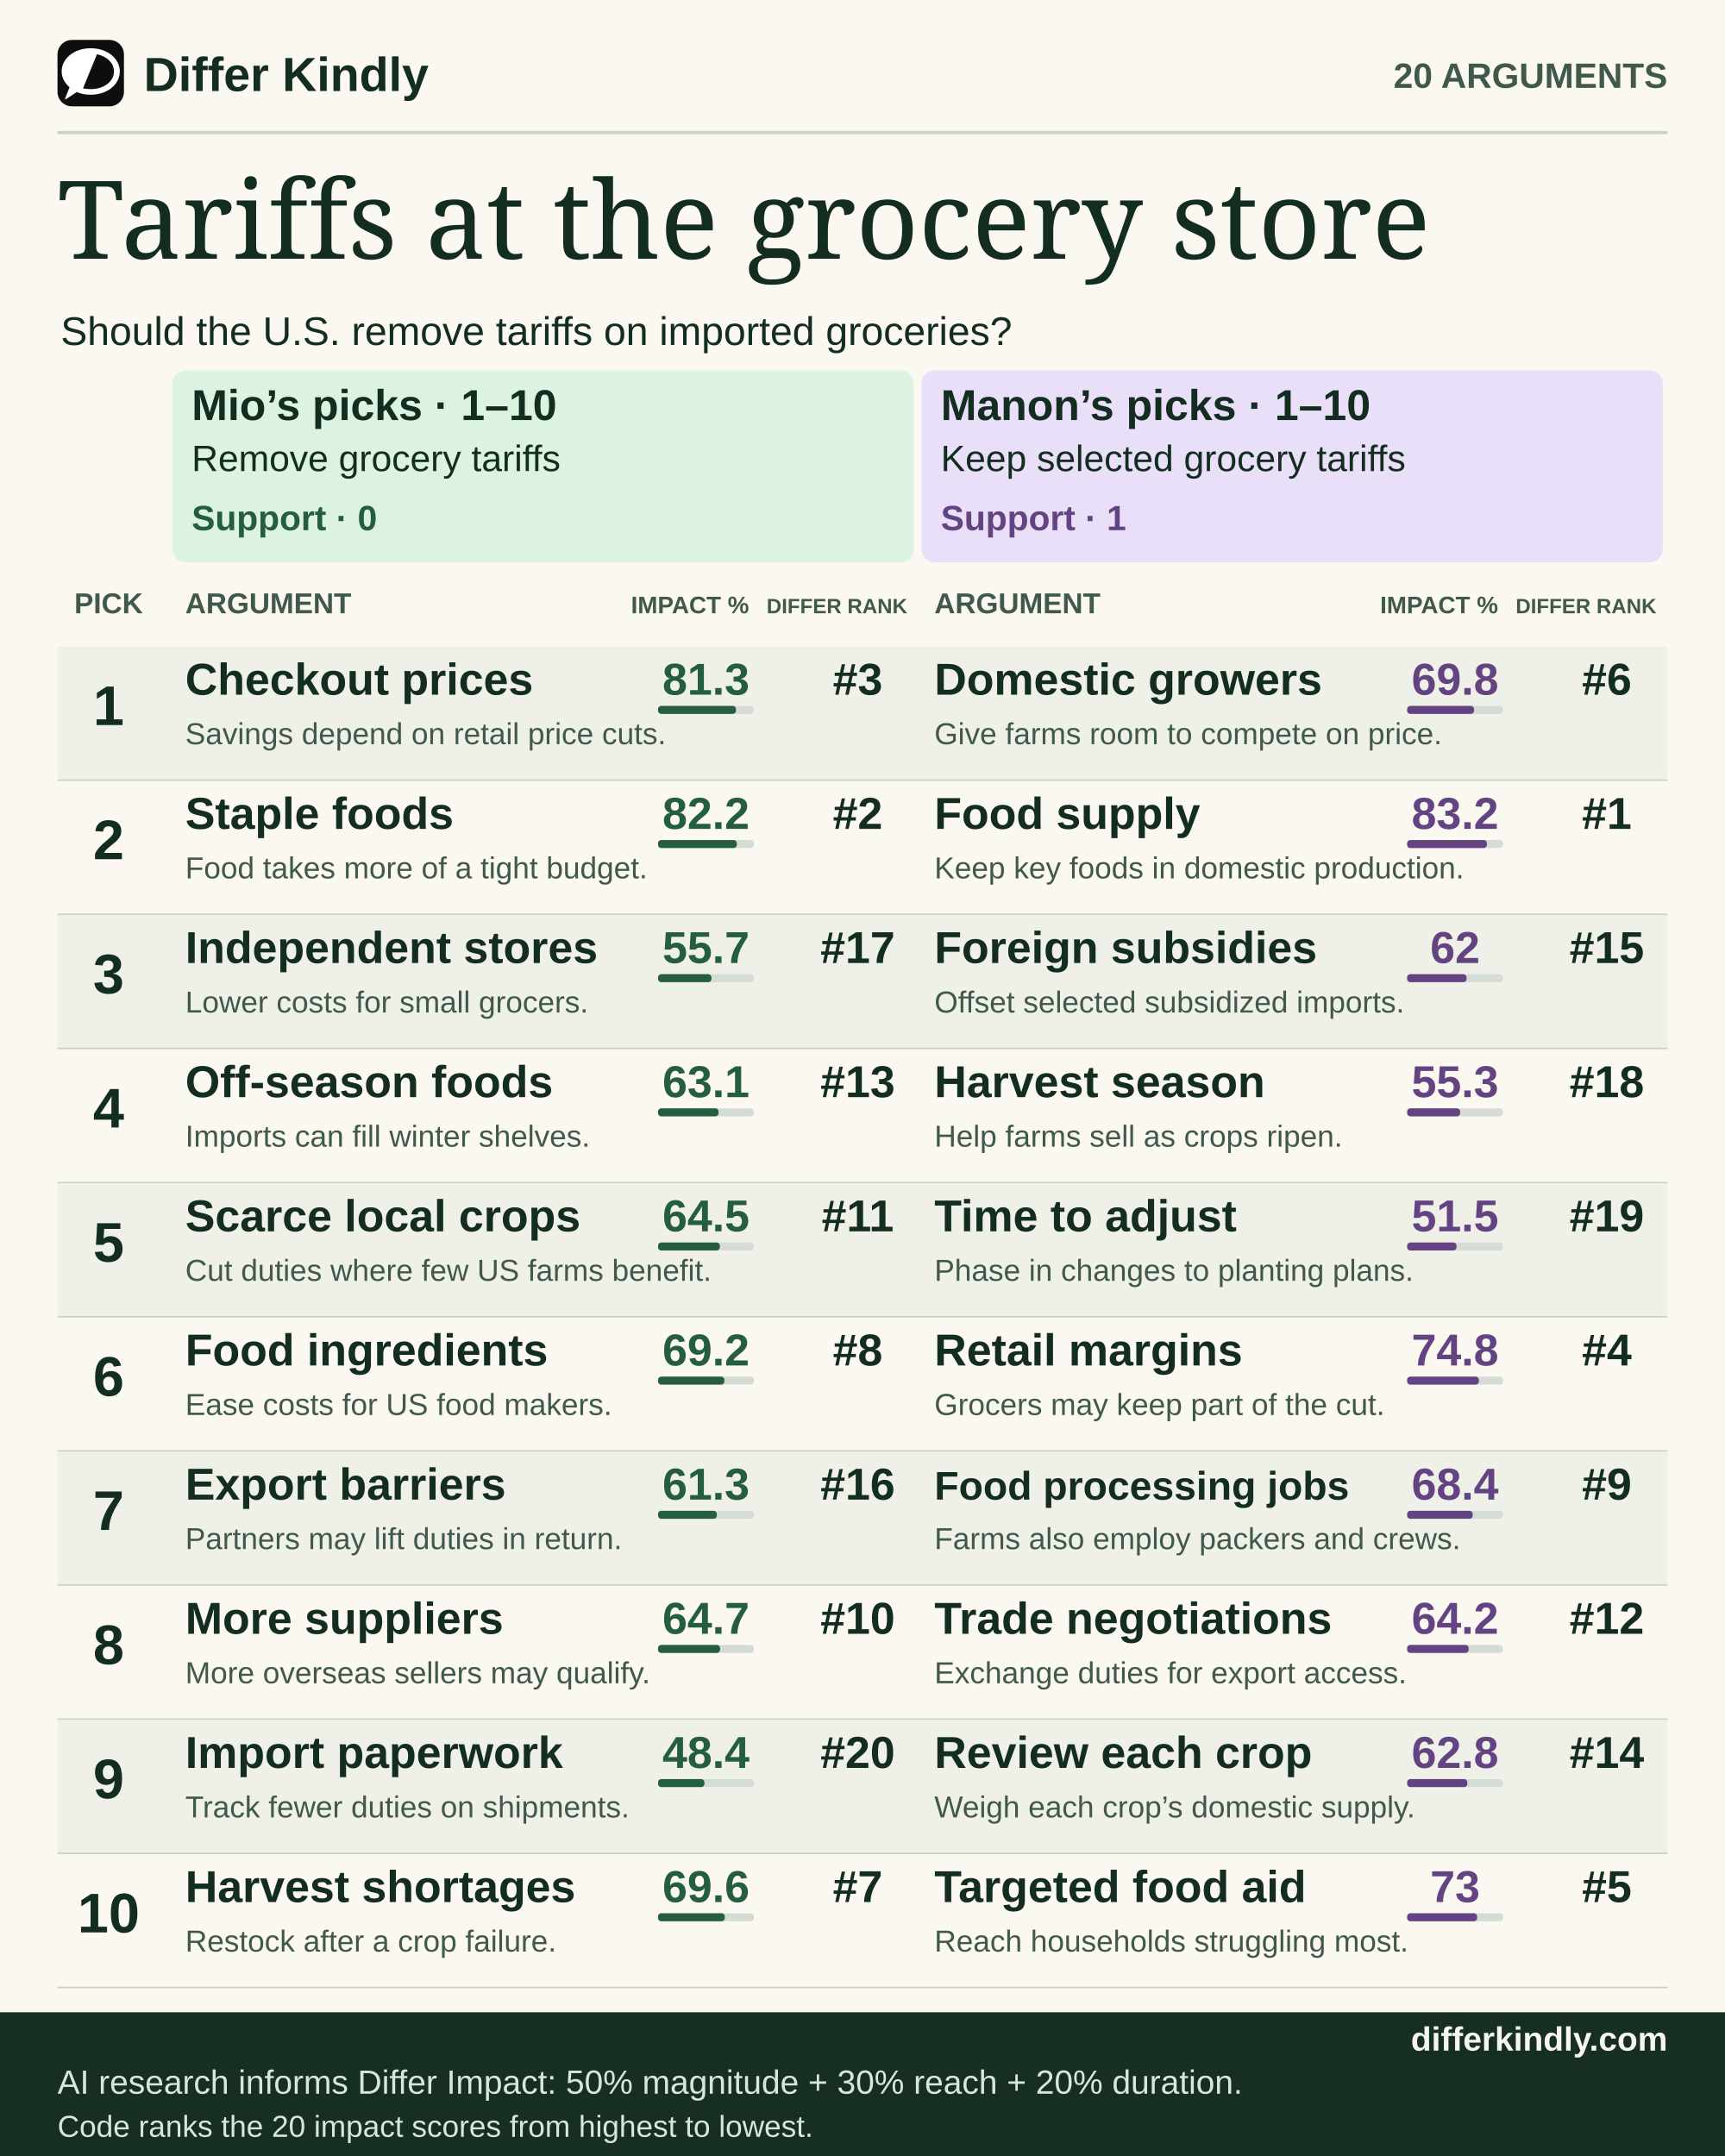
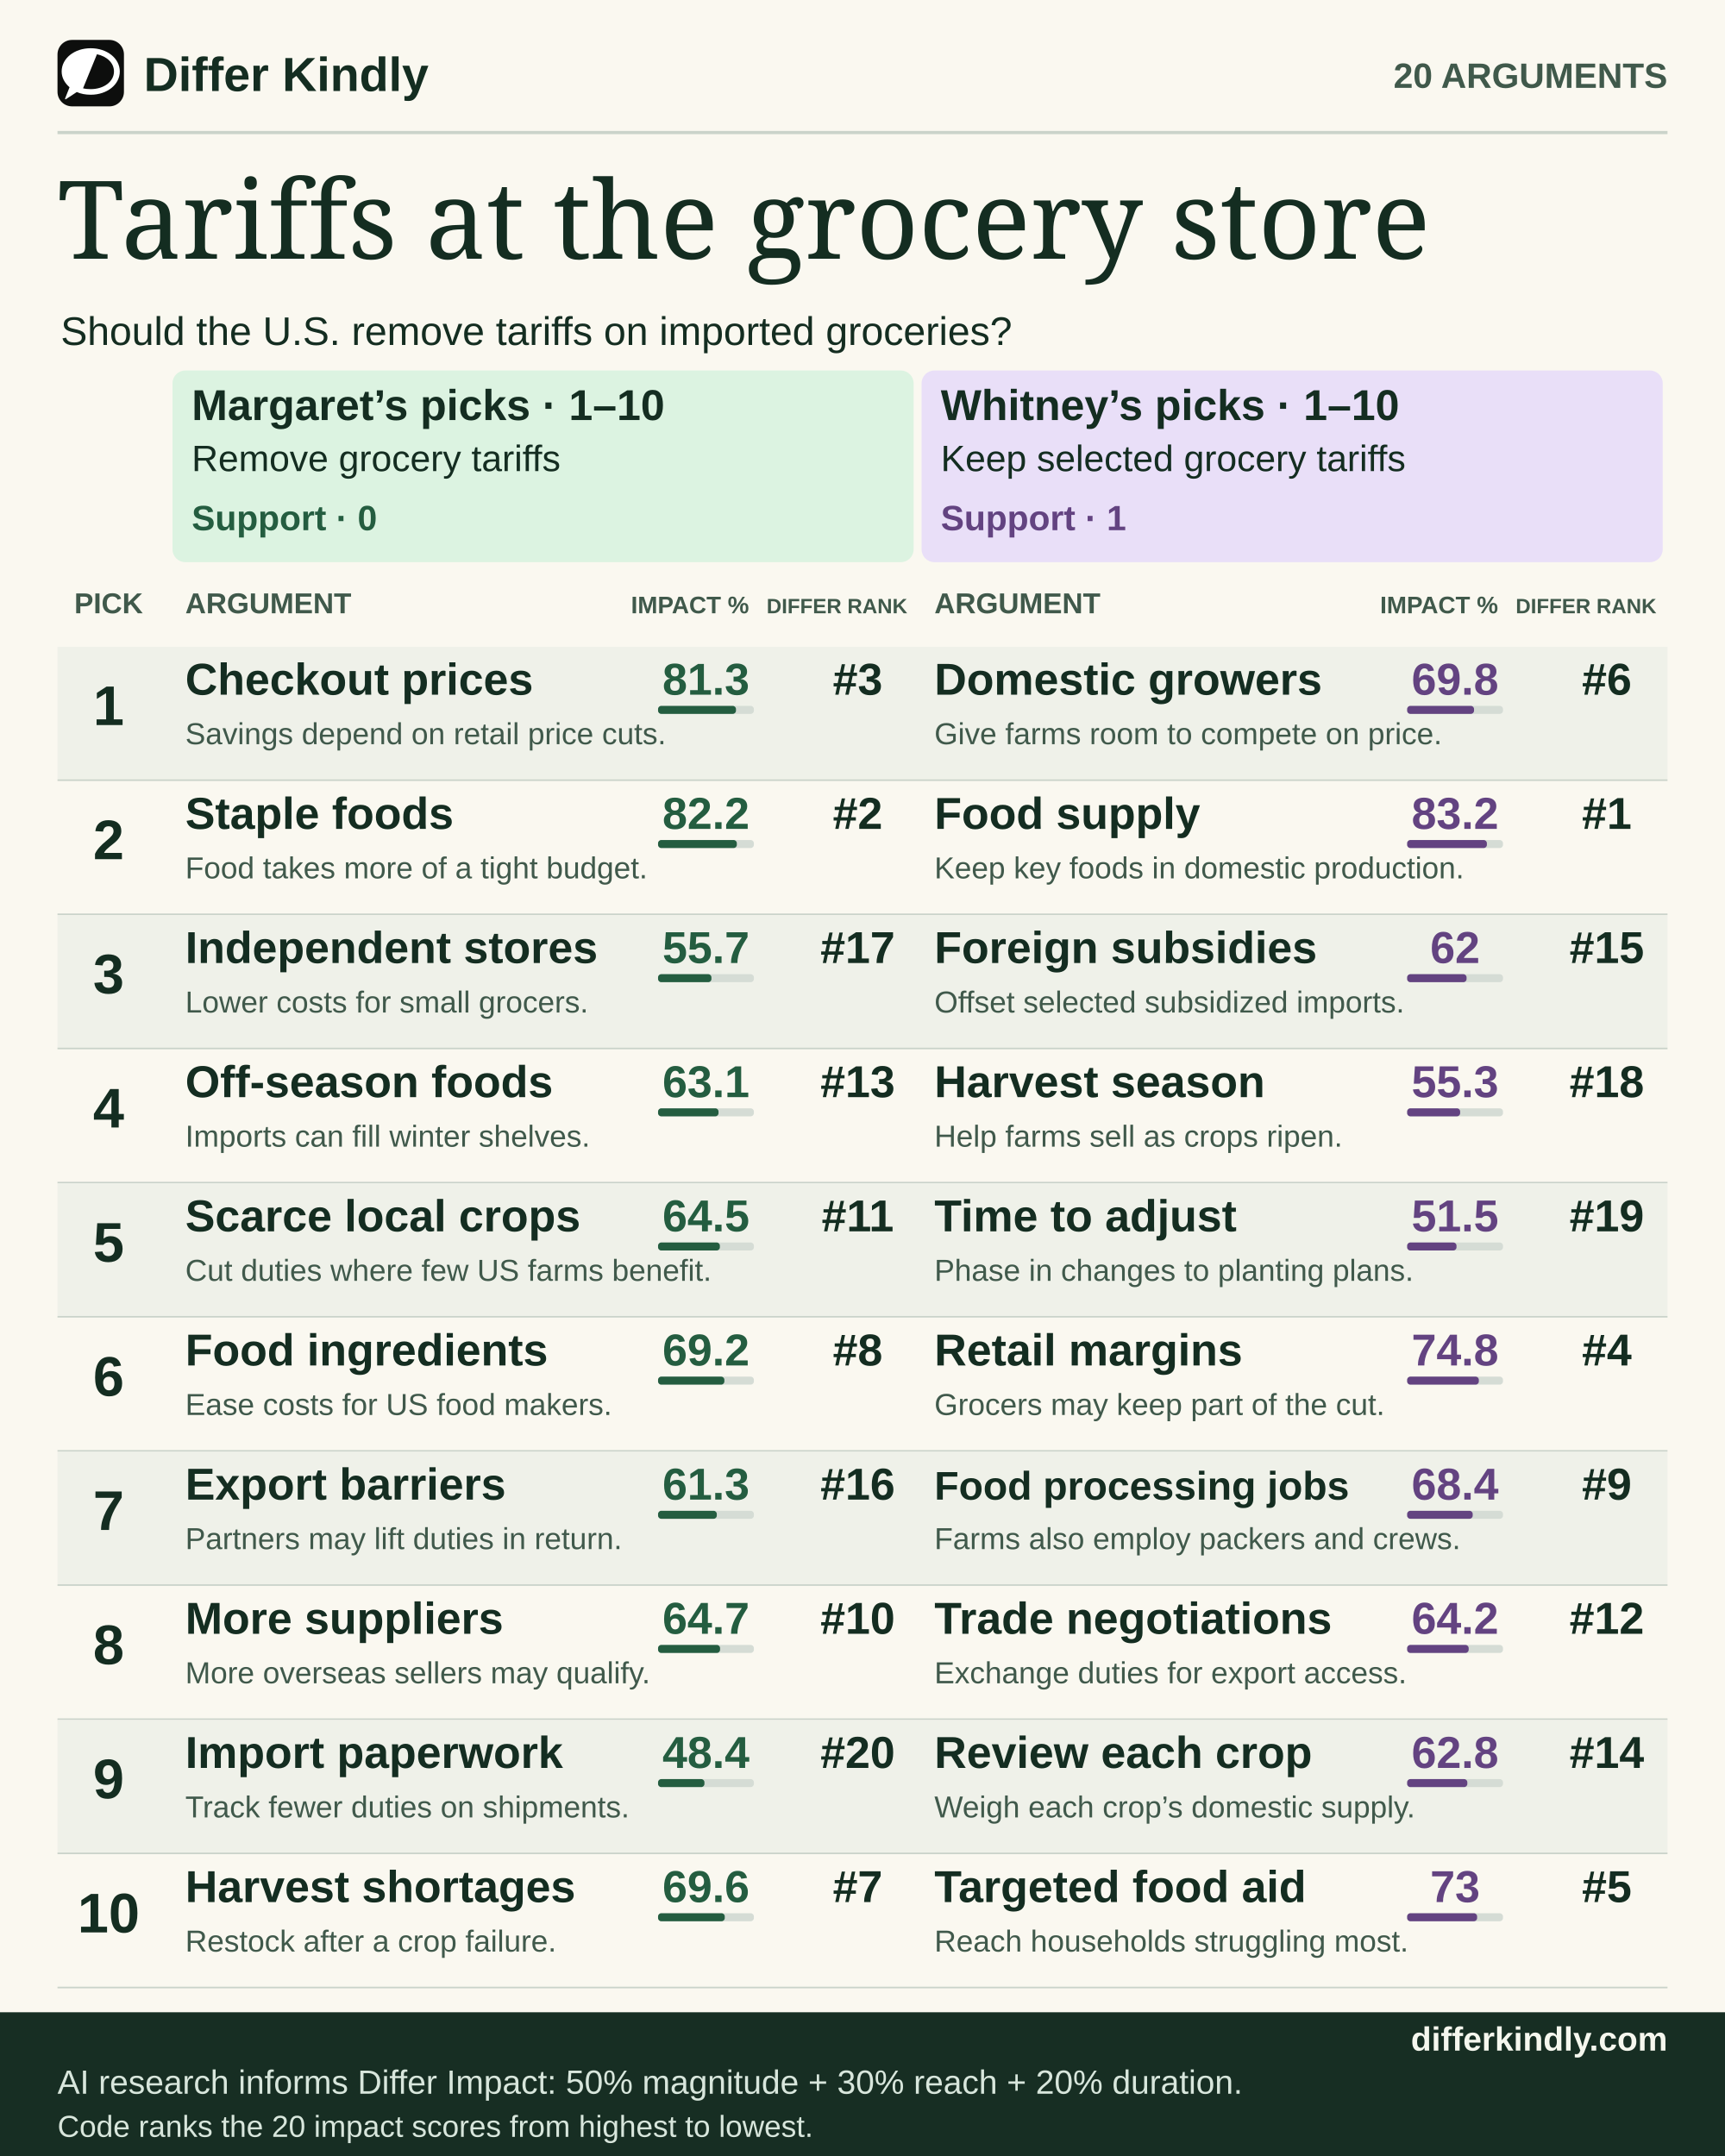
<svg xmlns="http://www.w3.org/2000/svg" width="1080" height="1350" viewBox="0 0 1080 1350" data-poster-format="impact-v2" data-rank-method="differ-rank-v1" role="img" font-family="Arial, sans-serif">
  <rect x="0" y="0" width="1080" height="1350" rx="0" fill="#faf8f0" />
  <g transform="translate(36 25) scale(1.30)">
    <rect width="32" height="32" rx="7" fill="#0d0e0d" />
    <path fill="white" fill-rule="evenodd" d="M16 4C23.9 4 30 8.9 30 15.2S23.9 26.4 16 26.4C13.6 26.4 11.3 26 9.3 25.1L4.1 28.5Q3.5 28.8 3.7 28.1L5.8 22.8C3.4 20.7 2 18.1 2 15.2C2 8.9 8.1 4 16 4ZM19 6.9L12.3 23.3C13.5 23.6 14.7 23.7 16 23.7C22.4 23.7 27.2 20 27.2 15.2C27.2 11.1 23.8 7.9 19 6.9Z" />
  </g>
  <text x="90" y="57" font-size="30" font-weight="700" fill="#142d21">Differ Kindly</text>
  <text x="1044" y="55" font-size="22" font-weight="700" fill="#40594b" text-anchor="end">20 ARGUMENTS</text>
  <rect x="36" y="82" width="1008" height="2" rx="0" fill="#cad3ca" />
  <text x="36" y="162" font-size="68" font-weight="500" fill="#142d21" font-family="Georgia, serif">Tariffs at the grocery store</text>
  <text x="38" y="216" font-size="25" font-weight="400" fill="#142d21">Should the U.S. remove tariffs on imported groceries?</text>
  <text x="68" y="384" font-size="18" font-weight="700" fill="#40594b" text-anchor="middle">PICK</text>
-   <g data-position-column="0" data-label="Remove grocery tariffs" data-author="Mio Inoue">
+   <g data-position-column="0" data-label="Remove grocery tariffs" data-author="Margaret Hudson">
    <rect x="108" y="232" width="464" height="120" rx="8" fill="#dcf3e1" />
-     <text x="120" y="263" font-size="27" font-weight="700" fill="#142d21" data-pick-name="Mio" data-byline="0">Mio’s picks · 1–10</text>
+     <text x="120" y="263" font-size="27" font-weight="700" fill="#142d21" data-pick-name="Margaret" data-byline="0">Margaret’s picks · 1–10</text>
    <text x="120" y="295" font-size="23" font-weight="500" fill="#142d21">Remove grocery tariffs</text>
    <text x="120" y="332" font-size="22" font-weight="700" fill="#245d40" data-position-support="0">Support · 0</text>
    <text x="116" y="384" font-size="18" font-weight="700" fill="#40594b">ARGUMENT</text>
    <text x="432" y="384" font-size="15" font-weight="700" fill="#40594b" text-anchor="middle">IMPACT %</text>
    <text x="524" y="384" font-size="13" font-weight="700" fill="#40594b" text-anchor="middle">DIFFER RANK</text>
  </g>
-   <g data-position-column="1" data-label="Keep selected grocery tariffs" data-author="Manon Lefèvre">
+   <g data-position-column="1" data-label="Keep selected grocery tariffs" data-author="Whitney Hart">
    <rect x="577" y="232" width="464" height="120" rx="8" fill="#e9dff8" />
-     <text x="589" y="263" font-size="27" font-weight="700" fill="#142d21" data-pick-name="Manon" data-byline="1">Manon’s picks · 1–10</text>
+     <text x="589" y="263" font-size="27" font-weight="700" fill="#142d21" data-pick-name="Whitney" data-byline="1">Whitney’s picks · 1–10</text>
    <text x="589" y="295" font-size="23" font-weight="500" fill="#142d21">Keep selected grocery tariffs</text>
    <text x="589" y="332" font-size="22" font-weight="700" fill="#634381" data-position-support="1">Support · 1</text>
    <text x="585" y="384" font-size="18" font-weight="700" fill="#40594b">ARGUMENT</text>
    <text x="901" y="384" font-size="15" font-weight="700" fill="#40594b" text-anchor="middle">IMPACT %</text>
    <text x="993" y="384" font-size="13" font-weight="700" fill="#40594b" text-anchor="middle">DIFFER RANK</text>
  </g>
  <rect x="36" y="405" width="1008" height="83" rx="0" fill="#eff1e9" />
  <text x="68" y="454" font-size="35" font-weight="700" fill="#142d21" text-anchor="middle">1</text>
-   <g data-argument-id="502ca531-c9d6-5be8-b950-83c68ea6931e" data-reader-id="502ca531-c9d6-5be8-b950-83c68ea6931e" data-rank="3" data-impact="81.3" data-author="Mio Inoue" data-confidence="moderate" data-explanation="Estimated magnitude 78/100, reach 93/100 and duration 72/100." data-pick="1" data-side="0">
+   <g data-argument-id="502ca531-c9d6-5be8-b950-83c68ea6931e" data-reader-id="502ca531-c9d6-5be8-b950-83c68ea6931e" data-rank="3" data-impact="81.3" data-author="Margaret Hudson" data-confidence="moderate" data-explanation="Estimated magnitude 78/100, reach 93/100 and duration 72/100." data-pick="1" data-side="0">
    <path data-hit="" d="M108 405h464v83h-464z" fill="transparent" />
    <text x="116" y="435" font-size="28" font-weight="700" fill="#142d21">Checkout prices</text>
    <text x="442" y="435" font-size="28" font-weight="700" fill="#245d40" text-anchor="middle" data-metric="impact">81.3</text>
    <rect x="412" y="442" width="60" height="5" rx="2" fill="#d5dcd5" />
    <rect x="412" y="442" width="48.78" height="5" rx="2" fill="#245d40" />
    <text x="537" y="435" font-size="28" font-weight="700" fill="#142d21" text-anchor="middle" data-metric="rank">#3</text>
    <text x="116" y="466" font-size="19" font-weight="400" fill="#40594b">Savings depend on retail price cuts.</text>
  </g>
-   <g data-argument-id="ff638b04-07a1-54ab-8883-6c14b2005770" data-reader-id="ff638b04-07a1-54ab-8883-6c14b2005770" data-rank="6" data-impact="69.8" data-author="Manon Lefèvre" data-confidence="moderate" data-explanation="Estimated magnitude 77/100, reach 51/100 and duration 80/100." data-pick="1" data-side="1">
+   <g data-argument-id="ff638b04-07a1-54ab-8883-6c14b2005770" data-reader-id="ff638b04-07a1-54ab-8883-6c14b2005770" data-rank="6" data-impact="69.8" data-author="Whitney Hart" data-confidence="moderate" data-explanation="Estimated magnitude 77/100, reach 51/100 and duration 80/100." data-pick="1" data-side="1">
    <path data-hit="" d="M577 405h464v83h-464z" fill="transparent" />
    <text x="585" y="435" font-size="28" font-weight="700" fill="#142d21">Domestic growers</text>
    <text x="911" y="435" font-size="28" font-weight="700" fill="#634381" text-anchor="middle" data-metric="impact">69.8</text>
    <rect x="881" y="442" width="60" height="5" rx="2" fill="#d5dcd5" />
    <rect x="881" y="442" width="41.88" height="5" rx="2" fill="#634381" />
    <text x="1006" y="435" font-size="28" font-weight="700" fill="#142d21" text-anchor="middle" data-metric="rank">#6</text>
    <text x="585" y="466" font-size="19" font-weight="400" fill="#40594b">Give farms room to compete on price.</text>
  </g>
  <rect x="36" y="488" width="1008" height="1" rx="0" fill="#cad3ca" />
  <text x="68" y="538" font-size="35" font-weight="700" fill="#142d21" text-anchor="middle">2</text>
-   <g data-argument-id="6b3e9f08-fe79-5b91-aee3-1a5a050b9e71" data-reader-id="6b3e9f08-fe79-5b91-aee3-1a5a050b9e71" data-rank="2" data-impact="82.2" data-author="Mio Inoue" data-confidence="moderate" data-explanation="Estimated magnitude 86/100, reach 80/100 and duration 76/100." data-pick="2" data-side="0">
+   <g data-argument-id="6b3e9f08-fe79-5b91-aee3-1a5a050b9e71" data-reader-id="6b3e9f08-fe79-5b91-aee3-1a5a050b9e71" data-rank="2" data-impact="82.2" data-author="Margaret Hudson" data-confidence="moderate" data-explanation="Estimated magnitude 86/100, reach 80/100 and duration 76/100." data-pick="2" data-side="0">
    <path data-hit="" d="M108 489h464v83h-464z" fill="transparent" />
    <text x="116" y="519" font-size="28" font-weight="700" fill="#142d21">Staple foods</text>
    <text x="442" y="519" font-size="28" font-weight="700" fill="#245d40" text-anchor="middle" data-metric="impact">82.2</text>
    <rect x="412" y="526" width="60" height="5" rx="2" fill="#d5dcd5" />
    <rect x="412" y="526" width="49.32" height="5" rx="2" fill="#245d40" />
    <text x="537" y="519" font-size="28" font-weight="700" fill="#142d21" text-anchor="middle" data-metric="rank">#2</text>
    <text x="116" y="550" font-size="19" font-weight="400" fill="#40594b">Food takes more of a tight budget.</text>
  </g>
-   <g data-argument-id="3c125cfe-783d-54bf-8857-4858492866d3" data-reader-id="3c125cfe-783d-54bf-8857-4858492866d3" data-rank="1" data-impact="83.2" data-author="Manon Lefèvre" data-confidence="moderate" data-explanation="Estimated magnitude 82/100, reach 80/100 and duration 91/100." data-pick="2" data-side="1">
+   <g data-argument-id="3c125cfe-783d-54bf-8857-4858492866d3" data-reader-id="3c125cfe-783d-54bf-8857-4858492866d3" data-rank="1" data-impact="83.2" data-author="Whitney Hart" data-confidence="moderate" data-explanation="Estimated magnitude 82/100, reach 80/100 and duration 91/100." data-pick="2" data-side="1">
    <path data-hit="" d="M577 489h464v83h-464z" fill="transparent" />
    <text x="585" y="519" font-size="28" font-weight="700" fill="#142d21">Food supply</text>
    <text x="911" y="519" font-size="28" font-weight="700" fill="#634381" text-anchor="middle" data-metric="impact">83.2</text>
    <rect x="881" y="526" width="60" height="5" rx="2" fill="#d5dcd5" />
    <rect x="881" y="526" width="49.92" height="5" rx="2" fill="#634381" />
    <text x="1006" y="519" font-size="28" font-weight="700" fill="#142d21" text-anchor="middle" data-metric="rank">#1</text>
    <text x="585" y="550" font-size="19" font-weight="400" fill="#40594b">Keep key foods in domestic production.</text>
  </g>
  <rect x="36" y="572" width="1008" height="1" rx="0" fill="#cad3ca" />
  <rect x="36" y="573" width="1008" height="83" rx="0" fill="#eff1e9" />
  <text x="68" y="622" font-size="35" font-weight="700" fill="#142d21" text-anchor="middle">3</text>
-   <g data-argument-id="eb2054a4-2832-50f3-bbca-16eaf0a73ffa" data-reader-id="eb2054a4-2832-50f3-bbca-16eaf0a73ffa" data-rank="17" data-impact="55.7" data-author="Mio Inoue" data-confidence="moderate" data-explanation="Estimated magnitude 63/100, reach 40/100 and duration 61/100." data-pick="3" data-side="0">
+   <g data-argument-id="eb2054a4-2832-50f3-bbca-16eaf0a73ffa" data-reader-id="eb2054a4-2832-50f3-bbca-16eaf0a73ffa" data-rank="17" data-impact="55.7" data-author="Margaret Hudson" data-confidence="moderate" data-explanation="Estimated magnitude 63/100, reach 40/100 and duration 61/100." data-pick="3" data-side="0">
    <path data-hit="" d="M108 573h464v83h-464z" fill="transparent" />
    <text x="116" y="603" font-size="28" font-weight="700" fill="#142d21">Independent stores</text>
    <text x="442" y="603" font-size="28" font-weight="700" fill="#245d40" text-anchor="middle" data-metric="impact">55.7</text>
    <rect x="412" y="610" width="60" height="5" rx="2" fill="#d5dcd5" />
    <rect x="412" y="610" width="33.42" height="5" rx="2" fill="#245d40" />
    <text x="537" y="603" font-size="28" font-weight="700" fill="#142d21" text-anchor="middle" data-metric="rank">#17</text>
    <text x="116" y="634" font-size="19" font-weight="400" fill="#40594b">Lower costs for small grocers.</text>
  </g>
-   <g data-argument-id="a6e700d6-7621-5efb-adce-a6eb86f8d643" data-reader-id="a6e700d6-7621-5efb-adce-a6eb86f8d643" data-rank="15" data-impact="62" data-author="Manon Lefèvre" data-confidence="moderate" data-explanation="Estimated magnitude 65/100, reach 49/100 and duration 74/100." data-pick="3" data-side="1">
+   <g data-argument-id="a6e700d6-7621-5efb-adce-a6eb86f8d643" data-reader-id="a6e700d6-7621-5efb-adce-a6eb86f8d643" data-rank="15" data-impact="62" data-author="Whitney Hart" data-confidence="moderate" data-explanation="Estimated magnitude 65/100, reach 49/100 and duration 74/100." data-pick="3" data-side="1">
    <path data-hit="" d="M577 573h464v83h-464z" fill="transparent" />
    <text x="585" y="603" font-size="28" font-weight="700" fill="#142d21">Foreign subsidies</text>
    <text x="911" y="603" font-size="28" font-weight="700" fill="#634381" text-anchor="middle" data-metric="impact">62</text>
    <rect x="881" y="610" width="60" height="5" rx="2" fill="#d5dcd5" />
    <rect x="881" y="610" width="37.2" height="5" rx="2" fill="#634381" />
    <text x="1006" y="603" font-size="28" font-weight="700" fill="#142d21" text-anchor="middle" data-metric="rank">#15</text>
    <text x="585" y="634" font-size="19" font-weight="400" fill="#40594b">Offset selected subsidized imports.</text>
  </g>
  <rect x="36" y="656" width="1008" height="1" rx="0" fill="#cad3ca" />
  <text x="68" y="706" font-size="35" font-weight="700" fill="#142d21" text-anchor="middle">4</text>
-   <g data-argument-id="b1e9e109-237a-5ef9-9ba1-a1f3d5ac4fca" data-reader-id="b1e9e109-237a-5ef9-9ba1-a1f3d5ac4fca" data-rank="13" data-impact="63.1" data-author="Mio Inoue" data-confidence="moderate" data-explanation="Estimated magnitude 55/100, reach 80/100 and duration 58/100." data-pick="4" data-side="0">
+   <g data-argument-id="b1e9e109-237a-5ef9-9ba1-a1f3d5ac4fca" data-reader-id="b1e9e109-237a-5ef9-9ba1-a1f3d5ac4fca" data-rank="13" data-impact="63.1" data-author="Margaret Hudson" data-confidence="moderate" data-explanation="Estimated magnitude 55/100, reach 80/100 and duration 58/100." data-pick="4" data-side="0">
    <path data-hit="" d="M108 657h464v83h-464z" fill="transparent" />
    <text x="116" y="687" font-size="28" font-weight="700" fill="#142d21">Off-season foods</text>
    <text x="442" y="687" font-size="28" font-weight="700" fill="#245d40" text-anchor="middle" data-metric="impact">63.1</text>
    <rect x="412" y="694" width="60" height="5" rx="2" fill="#d5dcd5" />
    <rect x="412" y="694" width="37.86" height="5" rx="2" fill="#245d40" />
    <text x="537" y="687" font-size="28" font-weight="700" fill="#142d21" text-anchor="middle" data-metric="rank">#13</text>
    <text x="116" y="718" font-size="19" font-weight="400" fill="#40594b">Imports can fill winter shelves.</text>
  </g>
-   <g data-argument-id="6ed00aa1-413d-5e68-b6d2-262fc84934ef" data-reader-id="6ed00aa1-413d-5e68-b6d2-262fc84934ef" data-rank="18" data-impact="55.3" data-author="Manon Lefèvre" data-confidence="moderate" data-explanation="Estimated magnitude 64/100, reach 47/100 and duration 46/100." data-pick="4" data-side="1">
+   <g data-argument-id="6ed00aa1-413d-5e68-b6d2-262fc84934ef" data-reader-id="6ed00aa1-413d-5e68-b6d2-262fc84934ef" data-rank="18" data-impact="55.3" data-author="Whitney Hart" data-confidence="moderate" data-explanation="Estimated magnitude 64/100, reach 47/100 and duration 46/100." data-pick="4" data-side="1">
    <path data-hit="" d="M577 657h464v83h-464z" fill="transparent" />
    <text x="585" y="687" font-size="28" font-weight="700" fill="#142d21">Harvest season</text>
    <text x="911" y="687" font-size="28" font-weight="700" fill="#634381" text-anchor="middle" data-metric="impact">55.3</text>
    <rect x="881" y="694" width="60" height="5" rx="2" fill="#d5dcd5" />
    <rect x="881" y="694" width="33.18" height="5" rx="2" fill="#634381" />
    <text x="1006" y="687" font-size="28" font-weight="700" fill="#142d21" text-anchor="middle" data-metric="rank">#18</text>
    <text x="585" y="718" font-size="19" font-weight="400" fill="#40594b">Help farms sell as crops ripen.</text>
  </g>
  <rect x="36" y="740" width="1008" height="1" rx="0" fill="#cad3ca" />
  <rect x="36" y="741" width="1008" height="83" rx="0" fill="#eff1e9" />
  <text x="68" y="790" font-size="35" font-weight="700" fill="#142d21" text-anchor="middle">5</text>
-   <g data-argument-id="ecbfcb67-58e4-51f0-b05f-ec0acd35cd12" data-reader-id="ecbfcb67-58e4-51f0-b05f-ec0acd35cd12" data-rank="11" data-impact="64.5" data-author="Mio Inoue" data-confidence="moderate" data-explanation="Estimated magnitude 61/100, reach 64/100 and duration 74/100." data-pick="5" data-side="0">
+   <g data-argument-id="ecbfcb67-58e4-51f0-b05f-ec0acd35cd12" data-reader-id="ecbfcb67-58e4-51f0-b05f-ec0acd35cd12" data-rank="11" data-impact="64.5" data-author="Margaret Hudson" data-confidence="moderate" data-explanation="Estimated magnitude 61/100, reach 64/100 and duration 74/100." data-pick="5" data-side="0">
    <path data-hit="" d="M108 741h464v83h-464z" fill="transparent" />
    <text x="116" y="771" font-size="28" font-weight="700" fill="#142d21">Scarce local crops</text>
    <text x="442" y="771" font-size="28" font-weight="700" fill="#245d40" text-anchor="middle" data-metric="impact">64.5</text>
    <rect x="412" y="778" width="60" height="5" rx="2" fill="#d5dcd5" />
    <rect x="412" y="778" width="38.7" height="5" rx="2" fill="#245d40" />
    <text x="537" y="771" font-size="28" font-weight="700" fill="#142d21" text-anchor="middle" data-metric="rank">#11</text>
    <text x="116" y="802" font-size="19" font-weight="400" fill="#40594b">Cut duties where few US farms benefit.</text>
  </g>
-   <g data-argument-id="5ca5f290-e51c-5af9-b871-b8315b0f6eef" data-reader-id="5ca5f290-e51c-5af9-b871-b8315b0f6eef" data-rank="19" data-impact="51.5" data-author="Manon Lefèvre" data-confidence="moderate" data-explanation="Estimated magnitude 59/100, reach 44/100 and duration 44/100." data-pick="5" data-side="1">
+   <g data-argument-id="5ca5f290-e51c-5af9-b871-b8315b0f6eef" data-reader-id="5ca5f290-e51c-5af9-b871-b8315b0f6eef" data-rank="19" data-impact="51.5" data-author="Whitney Hart" data-confidence="moderate" data-explanation="Estimated magnitude 59/100, reach 44/100 and duration 44/100." data-pick="5" data-side="1">
    <path data-hit="" d="M577 741h464v83h-464z" fill="transparent" />
    <text x="585" y="771" font-size="28" font-weight="700" fill="#142d21">Time to adjust</text>
    <text x="911" y="771" font-size="28" font-weight="700" fill="#634381" text-anchor="middle" data-metric="impact">51.5</text>
    <rect x="881" y="778" width="60" height="5" rx="2" fill="#d5dcd5" />
    <rect x="881" y="778" width="30.9" height="5" rx="2" fill="#634381" />
    <text x="1006" y="771" font-size="28" font-weight="700" fill="#142d21" text-anchor="middle" data-metric="rank">#19</text>
    <text x="585" y="802" font-size="19" font-weight="400" fill="#40594b">Phase in changes to planting plans.</text>
  </g>
  <rect x="36" y="824" width="1008" height="1" rx="0" fill="#cad3ca" />
  <text x="68" y="874" font-size="35" font-weight="700" fill="#142d21" text-anchor="middle">6</text>
-   <g data-argument-id="19d98bbe-8153-5f3a-8113-df7e591814aa" data-reader-id="19d98bbe-8153-5f3a-8113-df7e591814aa" data-rank="8" data-impact="69.2" data-author="Mio Inoue" data-confidence="moderate" data-explanation="Estimated magnitude 68/100, reach 70/100 and duration 71/100." data-pick="6" data-side="0">
+   <g data-argument-id="19d98bbe-8153-5f3a-8113-df7e591814aa" data-reader-id="19d98bbe-8153-5f3a-8113-df7e591814aa" data-rank="8" data-impact="69.2" data-author="Margaret Hudson" data-confidence="moderate" data-explanation="Estimated magnitude 68/100, reach 70/100 and duration 71/100." data-pick="6" data-side="0">
    <path data-hit="" d="M108 825h464v83h-464z" fill="transparent" />
    <text x="116" y="855" font-size="28" font-weight="700" fill="#142d21">Food ingredients</text>
    <text x="442" y="855" font-size="28" font-weight="700" fill="#245d40" text-anchor="middle" data-metric="impact">69.2</text>
    <rect x="412" y="862" width="60" height="5" rx="2" fill="#d5dcd5" />
    <rect x="412" y="862" width="41.52" height="5" rx="2" fill="#245d40" />
    <text x="537" y="855" font-size="28" font-weight="700" fill="#142d21" text-anchor="middle" data-metric="rank">#8</text>
    <text x="116" y="886" font-size="19" font-weight="400" fill="#40594b">Ease costs for US food makers.</text>
  </g>
-   <g data-argument-id="241cd8c2-fbc0-529b-8ba2-f957fe3d8521" data-reader-id="241cd8c2-fbc0-529b-8ba2-f957fe3d8521" data-rank="4" data-impact="74.8" data-author="Manon Lefèvre" data-confidence="moderate" data-explanation="Estimated magnitude 74/100, reach 84/100 and duration 63/100." data-pick="6" data-side="1">
+   <g data-argument-id="241cd8c2-fbc0-529b-8ba2-f957fe3d8521" data-reader-id="241cd8c2-fbc0-529b-8ba2-f957fe3d8521" data-rank="4" data-impact="74.8" data-author="Whitney Hart" data-confidence="moderate" data-explanation="Estimated magnitude 74/100, reach 84/100 and duration 63/100." data-pick="6" data-side="1">
    <path data-hit="" d="M577 825h464v83h-464z" fill="transparent" />
    <text x="585" y="855" font-size="28" font-weight="700" fill="#142d21">Retail margins</text>
    <text x="911" y="855" font-size="28" font-weight="700" fill="#634381" text-anchor="middle" data-metric="impact">74.8</text>
    <rect x="881" y="862" width="60" height="5" rx="2" fill="#d5dcd5" />
    <rect x="881" y="862" width="44.88" height="5" rx="2" fill="#634381" />
    <text x="1006" y="855" font-size="28" font-weight="700" fill="#142d21" text-anchor="middle" data-metric="rank">#4</text>
    <text x="585" y="886" font-size="19" font-weight="400" fill="#40594b">Grocers may keep part of the cut.</text>
  </g>
  <rect x="36" y="908" width="1008" height="1" rx="0" fill="#cad3ca" />
  <rect x="36" y="909" width="1008" height="83" rx="0" fill="#eff1e9" />
  <text x="68" y="958" font-size="35" font-weight="700" fill="#142d21" text-anchor="middle">7</text>
-   <g data-argument-id="33ab37c3-3cd8-5ad7-9649-3e1fe0953b5f" data-reader-id="33ab37c3-3cd8-5ad7-9649-3e1fe0953b5f" data-rank="16" data-impact="61.3" data-author="Mio Inoue" data-confidence="low" data-explanation="Estimated magnitude 66/100, reach 47/100 and duration 71/100." data-pick="7" data-side="0">
+   <g data-argument-id="33ab37c3-3cd8-5ad7-9649-3e1fe0953b5f" data-reader-id="33ab37c3-3cd8-5ad7-9649-3e1fe0953b5f" data-rank="16" data-impact="61.3" data-author="Margaret Hudson" data-confidence="low" data-explanation="Estimated magnitude 66/100, reach 47/100 and duration 71/100." data-pick="7" data-side="0">
    <path data-hit="" d="M108 909h464v83h-464z" fill="transparent" />
    <text x="116" y="939" font-size="28" font-weight="700" fill="#142d21">Export barriers</text>
    <text x="442" y="939" font-size="28" font-weight="700" fill="#245d40" text-anchor="middle" data-metric="impact">61.3</text>
    <rect x="412" y="946" width="60" height="5" rx="2" fill="#d5dcd5" />
    <rect x="412" y="946" width="36.78" height="5" rx="2" fill="#245d40" />
    <text x="537" y="939" font-size="28" font-weight="700" fill="#142d21" text-anchor="middle" data-metric="rank">#16</text>
    <text x="116" y="970" font-size="19" font-weight="400" fill="#40594b">Partners may lift duties in return.</text>
  </g>
-   <g data-argument-id="874ce080-a582-596c-ba6e-6e3abaf1607b" data-reader-id="874ce080-a582-596c-ba6e-6e3abaf1607b" data-rank="9" data-impact="68.4" data-author="Manon Lefèvre" data-confidence="moderate" data-explanation="Estimated magnitude 79/100, reach 45/100 and duration 77/100." data-pick="7" data-side="1">
+   <g data-argument-id="874ce080-a582-596c-ba6e-6e3abaf1607b" data-reader-id="874ce080-a582-596c-ba6e-6e3abaf1607b" data-rank="9" data-impact="68.4" data-author="Whitney Hart" data-confidence="moderate" data-explanation="Estimated magnitude 79/100, reach 45/100 and duration 77/100." data-pick="7" data-side="1">
    <path data-hit="" d="M577 909h464v83h-464z" fill="transparent" />
    <text x="585" y="939" font-size="25" font-weight="700" fill="#142d21">Food processing jobs</text>
    <text x="911" y="939" font-size="28" font-weight="700" fill="#634381" text-anchor="middle" data-metric="impact">68.4</text>
    <rect x="881" y="946" width="60" height="5" rx="2" fill="#d5dcd5" />
    <rect x="881" y="946" width="41.04" height="5" rx="2" fill="#634381" />
    <text x="1006" y="939" font-size="28" font-weight="700" fill="#142d21" text-anchor="middle" data-metric="rank">#9</text>
    <text x="585" y="970" font-size="19" font-weight="400" fill="#40594b">Farms also employ packers and crews.</text>
  </g>
  <rect x="36" y="992" width="1008" height="1" rx="0" fill="#cad3ca" />
  <text x="68" y="1042" font-size="35" font-weight="700" fill="#142d21" text-anchor="middle">8</text>
-   <g data-argument-id="4f5d5a70-c543-50f4-9dfb-69383ff1f586" data-reader-id="4f5d5a70-c543-50f4-9dfb-69383ff1f586" data-rank="10" data-impact="64.7" data-author="Mio Inoue" data-confidence="moderate" data-explanation="Estimated magnitude 62/100, reach 61/100 and duration 77/100." data-pick="8" data-side="0">
+   <g data-argument-id="4f5d5a70-c543-50f4-9dfb-69383ff1f586" data-reader-id="4f5d5a70-c543-50f4-9dfb-69383ff1f586" data-rank="10" data-impact="64.7" data-author="Margaret Hudson" data-confidence="moderate" data-explanation="Estimated magnitude 62/100, reach 61/100 and duration 77/100." data-pick="8" data-side="0">
    <path data-hit="" d="M108 993h464v83h-464z" fill="transparent" />
    <text x="116" y="1023" font-size="28" font-weight="700" fill="#142d21">More suppliers</text>
    <text x="442" y="1023" font-size="28" font-weight="700" fill="#245d40" text-anchor="middle" data-metric="impact">64.7</text>
    <rect x="412" y="1030" width="60" height="5" rx="2" fill="#d5dcd5" />
    <rect x="412" y="1030" width="38.82" height="5" rx="2" fill="#245d40" />
    <text x="537" y="1023" font-size="28" font-weight="700" fill="#142d21" text-anchor="middle" data-metric="rank">#10</text>
    <text x="116" y="1054" font-size="19" font-weight="400" fill="#40594b">More overseas sellers may qualify.</text>
  </g>
-   <g data-argument-id="752225d4-4700-58c1-af5e-9dcaf51cab3f" data-reader-id="752225d4-4700-58c1-af5e-9dcaf51cab3f" data-rank="12" data-impact="64.2" data-author="Manon Lefèvre" data-confidence="low" data-explanation="Estimated magnitude 68/100, reach 54/100 and duration 70/100." data-pick="8" data-side="1">
+   <g data-argument-id="752225d4-4700-58c1-af5e-9dcaf51cab3f" data-reader-id="752225d4-4700-58c1-af5e-9dcaf51cab3f" data-rank="12" data-impact="64.2" data-author="Whitney Hart" data-confidence="low" data-explanation="Estimated magnitude 68/100, reach 54/100 and duration 70/100." data-pick="8" data-side="1">
    <path data-hit="" d="M577 993h464v83h-464z" fill="transparent" />
    <text x="585" y="1023" font-size="28" font-weight="700" fill="#142d21">Trade negotiations</text>
    <text x="911" y="1023" font-size="28" font-weight="700" fill="#634381" text-anchor="middle" data-metric="impact">64.2</text>
    <rect x="881" y="1030" width="60" height="5" rx="2" fill="#d5dcd5" />
    <rect x="881" y="1030" width="38.52" height="5" rx="2" fill="#634381" />
    <text x="1006" y="1023" font-size="28" font-weight="700" fill="#142d21" text-anchor="middle" data-metric="rank">#12</text>
    <text x="585" y="1054" font-size="19" font-weight="400" fill="#40594b">Exchange duties for export access.</text>
  </g>
  <rect x="36" y="1076" width="1008" height="1" rx="0" fill="#cad3ca" />
  <rect x="36" y="1077" width="1008" height="83" rx="0" fill="#eff1e9" />
  <text x="68" y="1126" font-size="35" font-weight="700" fill="#142d21" text-anchor="middle">9</text>
-   <g data-argument-id="9c59d814-e013-5db6-b21d-a4cbf444d768" data-reader-id="9c59d814-e013-5db6-b21d-a4cbf444d768" data-rank="20" data-impact="48.4" data-author="Mio Inoue" data-confidence="high" data-explanation="Estimated magnitude 43/100, reach 39/100 and duration 76/100." data-pick="9" data-side="0">
+   <g data-argument-id="9c59d814-e013-5db6-b21d-a4cbf444d768" data-reader-id="9c59d814-e013-5db6-b21d-a4cbf444d768" data-rank="20" data-impact="48.4" data-author="Margaret Hudson" data-confidence="high" data-explanation="Estimated magnitude 43/100, reach 39/100 and duration 76/100." data-pick="9" data-side="0">
    <path data-hit="" d="M108 1077h464v83h-464z" fill="transparent" />
    <text x="116" y="1107" font-size="28" font-weight="700" fill="#142d21">Import paperwork</text>
    <text x="442" y="1107" font-size="28" font-weight="700" fill="#245d40" text-anchor="middle" data-metric="impact">48.4</text>
    <rect x="412" y="1114" width="60" height="5" rx="2" fill="#d5dcd5" />
    <rect x="412" y="1114" width="29.04" height="5" rx="2" fill="#245d40" />
    <text x="537" y="1107" font-size="28" font-weight="700" fill="#142d21" text-anchor="middle" data-metric="rank">#20</text>
    <text x="116" y="1138" font-size="19" font-weight="400" fill="#40594b">Track fewer duties on shipments.</text>
  </g>
-   <g data-argument-id="5fd33304-d577-5a0d-b72c-286ae6c551b2" data-reader-id="5fd33304-d577-5a0d-b72c-286ae6c551b2" data-rank="14" data-impact="62.8" data-author="Manon Lefèvre" data-confidence="moderate" data-explanation="Estimated magnitude 59/100, reach 65/100 and duration 69/100." data-pick="9" data-side="1">
+   <g data-argument-id="5fd33304-d577-5a0d-b72c-286ae6c551b2" data-reader-id="5fd33304-d577-5a0d-b72c-286ae6c551b2" data-rank="14" data-impact="62.8" data-author="Whitney Hart" data-confidence="moderate" data-explanation="Estimated magnitude 59/100, reach 65/100 and duration 69/100." data-pick="9" data-side="1">
    <path data-hit="" d="M577 1077h464v83h-464z" fill="transparent" />
    <text x="585" y="1107" font-size="28" font-weight="700" fill="#142d21">Review each crop</text>
    <text x="911" y="1107" font-size="28" font-weight="700" fill="#634381" text-anchor="middle" data-metric="impact">62.8</text>
    <rect x="881" y="1114" width="60" height="5" rx="2" fill="#d5dcd5" />
    <rect x="881" y="1114" width="37.68" height="5" rx="2" fill="#634381" />
    <text x="1006" y="1107" font-size="28" font-weight="700" fill="#142d21" text-anchor="middle" data-metric="rank">#14</text>
    <text x="585" y="1138" font-size="19" font-weight="400" fill="#40594b">Weigh each crop’s domestic supply.</text>
  </g>
  <rect x="36" y="1160" width="1008" height="1" rx="0" fill="#cad3ca" />
  <text x="68" y="1210" font-size="35" font-weight="700" fill="#142d21" text-anchor="middle">10</text>
-   <g data-argument-id="61f524a4-6b64-5dbf-aa9d-052b4150f0a7" data-reader-id="61f524a4-6b64-5dbf-aa9d-052b4150f0a7" data-rank="7" data-impact="69.6" data-author="Mio Inoue" data-confidence="moderate" data-explanation="Estimated magnitude 83/100, reach 67/100 and duration 40/100." data-pick="10" data-side="0">
+   <g data-argument-id="61f524a4-6b64-5dbf-aa9d-052b4150f0a7" data-reader-id="61f524a4-6b64-5dbf-aa9d-052b4150f0a7" data-rank="7" data-impact="69.6" data-author="Margaret Hudson" data-confidence="moderate" data-explanation="Estimated magnitude 83/100, reach 67/100 and duration 40/100." data-pick="10" data-side="0">
    <path data-hit="" d="M108 1161h464v83h-464z" fill="transparent" />
    <text x="116" y="1191" font-size="28" font-weight="700" fill="#142d21">Harvest shortages</text>
    <text x="442" y="1191" font-size="28" font-weight="700" fill="#245d40" text-anchor="middle" data-metric="impact">69.6</text>
    <rect x="412" y="1198" width="60" height="5" rx="2" fill="#d5dcd5" />
    <rect x="412" y="1198" width="41.76" height="5" rx="2" fill="#245d40" />
    <text x="537" y="1191" font-size="28" font-weight="700" fill="#142d21" text-anchor="middle" data-metric="rank">#7</text>
    <text x="116" y="1222" font-size="19" font-weight="400" fill="#40594b">Restock after a crop failure.</text>
  </g>
-   <g data-argument-id="bd4ad2b7-7bef-5aba-b490-63911c0b3b63" data-reader-id="bd4ad2b7-7bef-5aba-b490-63911c0b3b63" data-rank="5" data-impact="73" data-author="Manon Lefèvre" data-confidence="moderate" data-explanation="Estimated magnitude 89/100, reach 49/100 and duration 69/100." data-pick="10" data-side="1">
+   <g data-argument-id="bd4ad2b7-7bef-5aba-b490-63911c0b3b63" data-reader-id="bd4ad2b7-7bef-5aba-b490-63911c0b3b63" data-rank="5" data-impact="73" data-author="Whitney Hart" data-confidence="moderate" data-explanation="Estimated magnitude 89/100, reach 49/100 and duration 69/100." data-pick="10" data-side="1">
    <path data-hit="" d="M577 1161h464v83h-464z" fill="transparent" />
    <text x="585" y="1191" font-size="28" font-weight="700" fill="#142d21">Targeted food aid</text>
    <text x="911" y="1191" font-size="28" font-weight="700" fill="#634381" text-anchor="middle" data-metric="impact">73</text>
    <rect x="881" y="1198" width="60" height="5" rx="2" fill="#d5dcd5" />
    <rect x="881" y="1198" width="43.8" height="5" rx="2" fill="#634381" />
    <text x="1006" y="1191" font-size="28" font-weight="700" fill="#142d21" text-anchor="middle" data-metric="rank">#5</text>
    <text x="585" y="1222" font-size="19" font-weight="400" fill="#40594b">Reach households struggling most.</text>
  </g>
  <rect x="36" y="1244" width="1008" height="1" rx="0" fill="#cad3ca" />
  <rect x="0" y="1260" width="1080" height="90" fill="#172e23" />
  <text x="36" y="1284" font-size="22" font-weight="700" fill="#f5f7ee" data-activity="" />
  <text x="1044" y="1284" font-size="21" font-weight="700" fill="#f5f7ee" text-anchor="end">differkindly.com</text>
  <text x="36" y="1311" font-size="21" font-weight="400" fill="#d8e6dc" data-rubric="">AI research informs Differ Impact: 50% magnitude + 30% reach + 20% duration.</text>
  <text x="36" y="1338" font-size="19" font-weight="400" fill="#d8e6dc">Code ranks the 20 impact scores from highest to lowest.</text>
  <text x="1044" y="1338" font-size="17" font-weight="400" fill="#d8e6dc" text-anchor="end" data-audience="" />
</svg>
